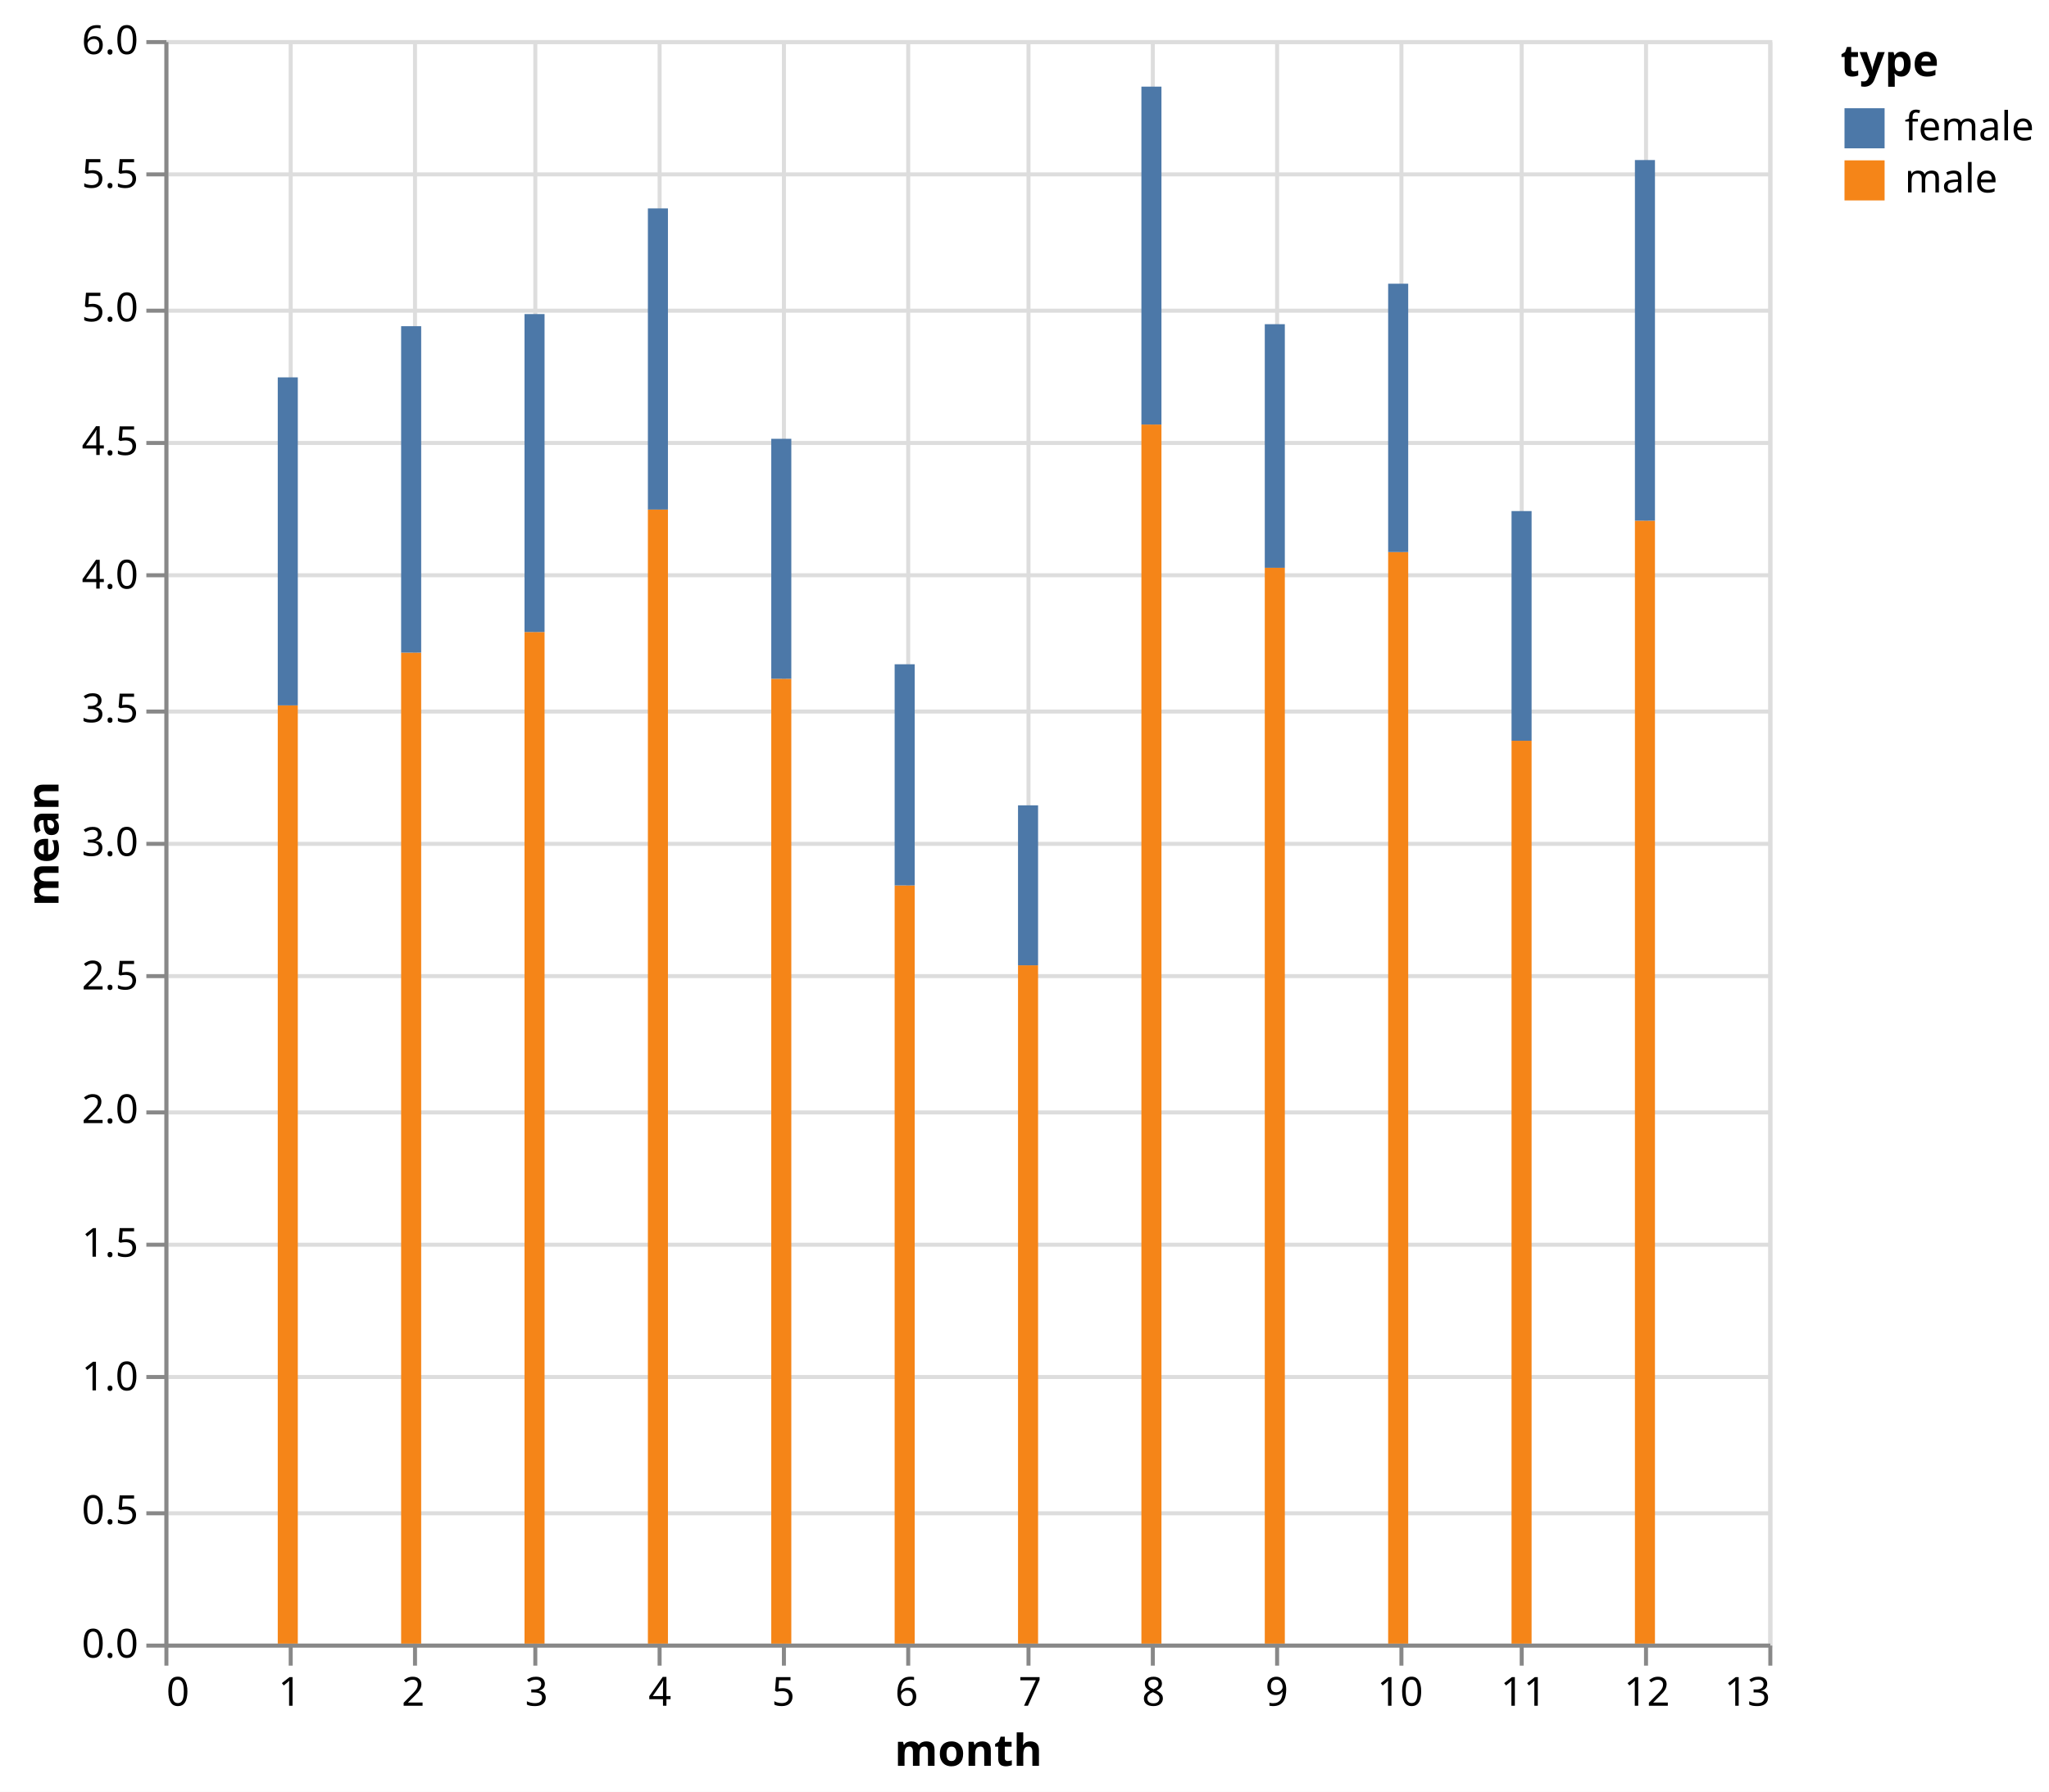
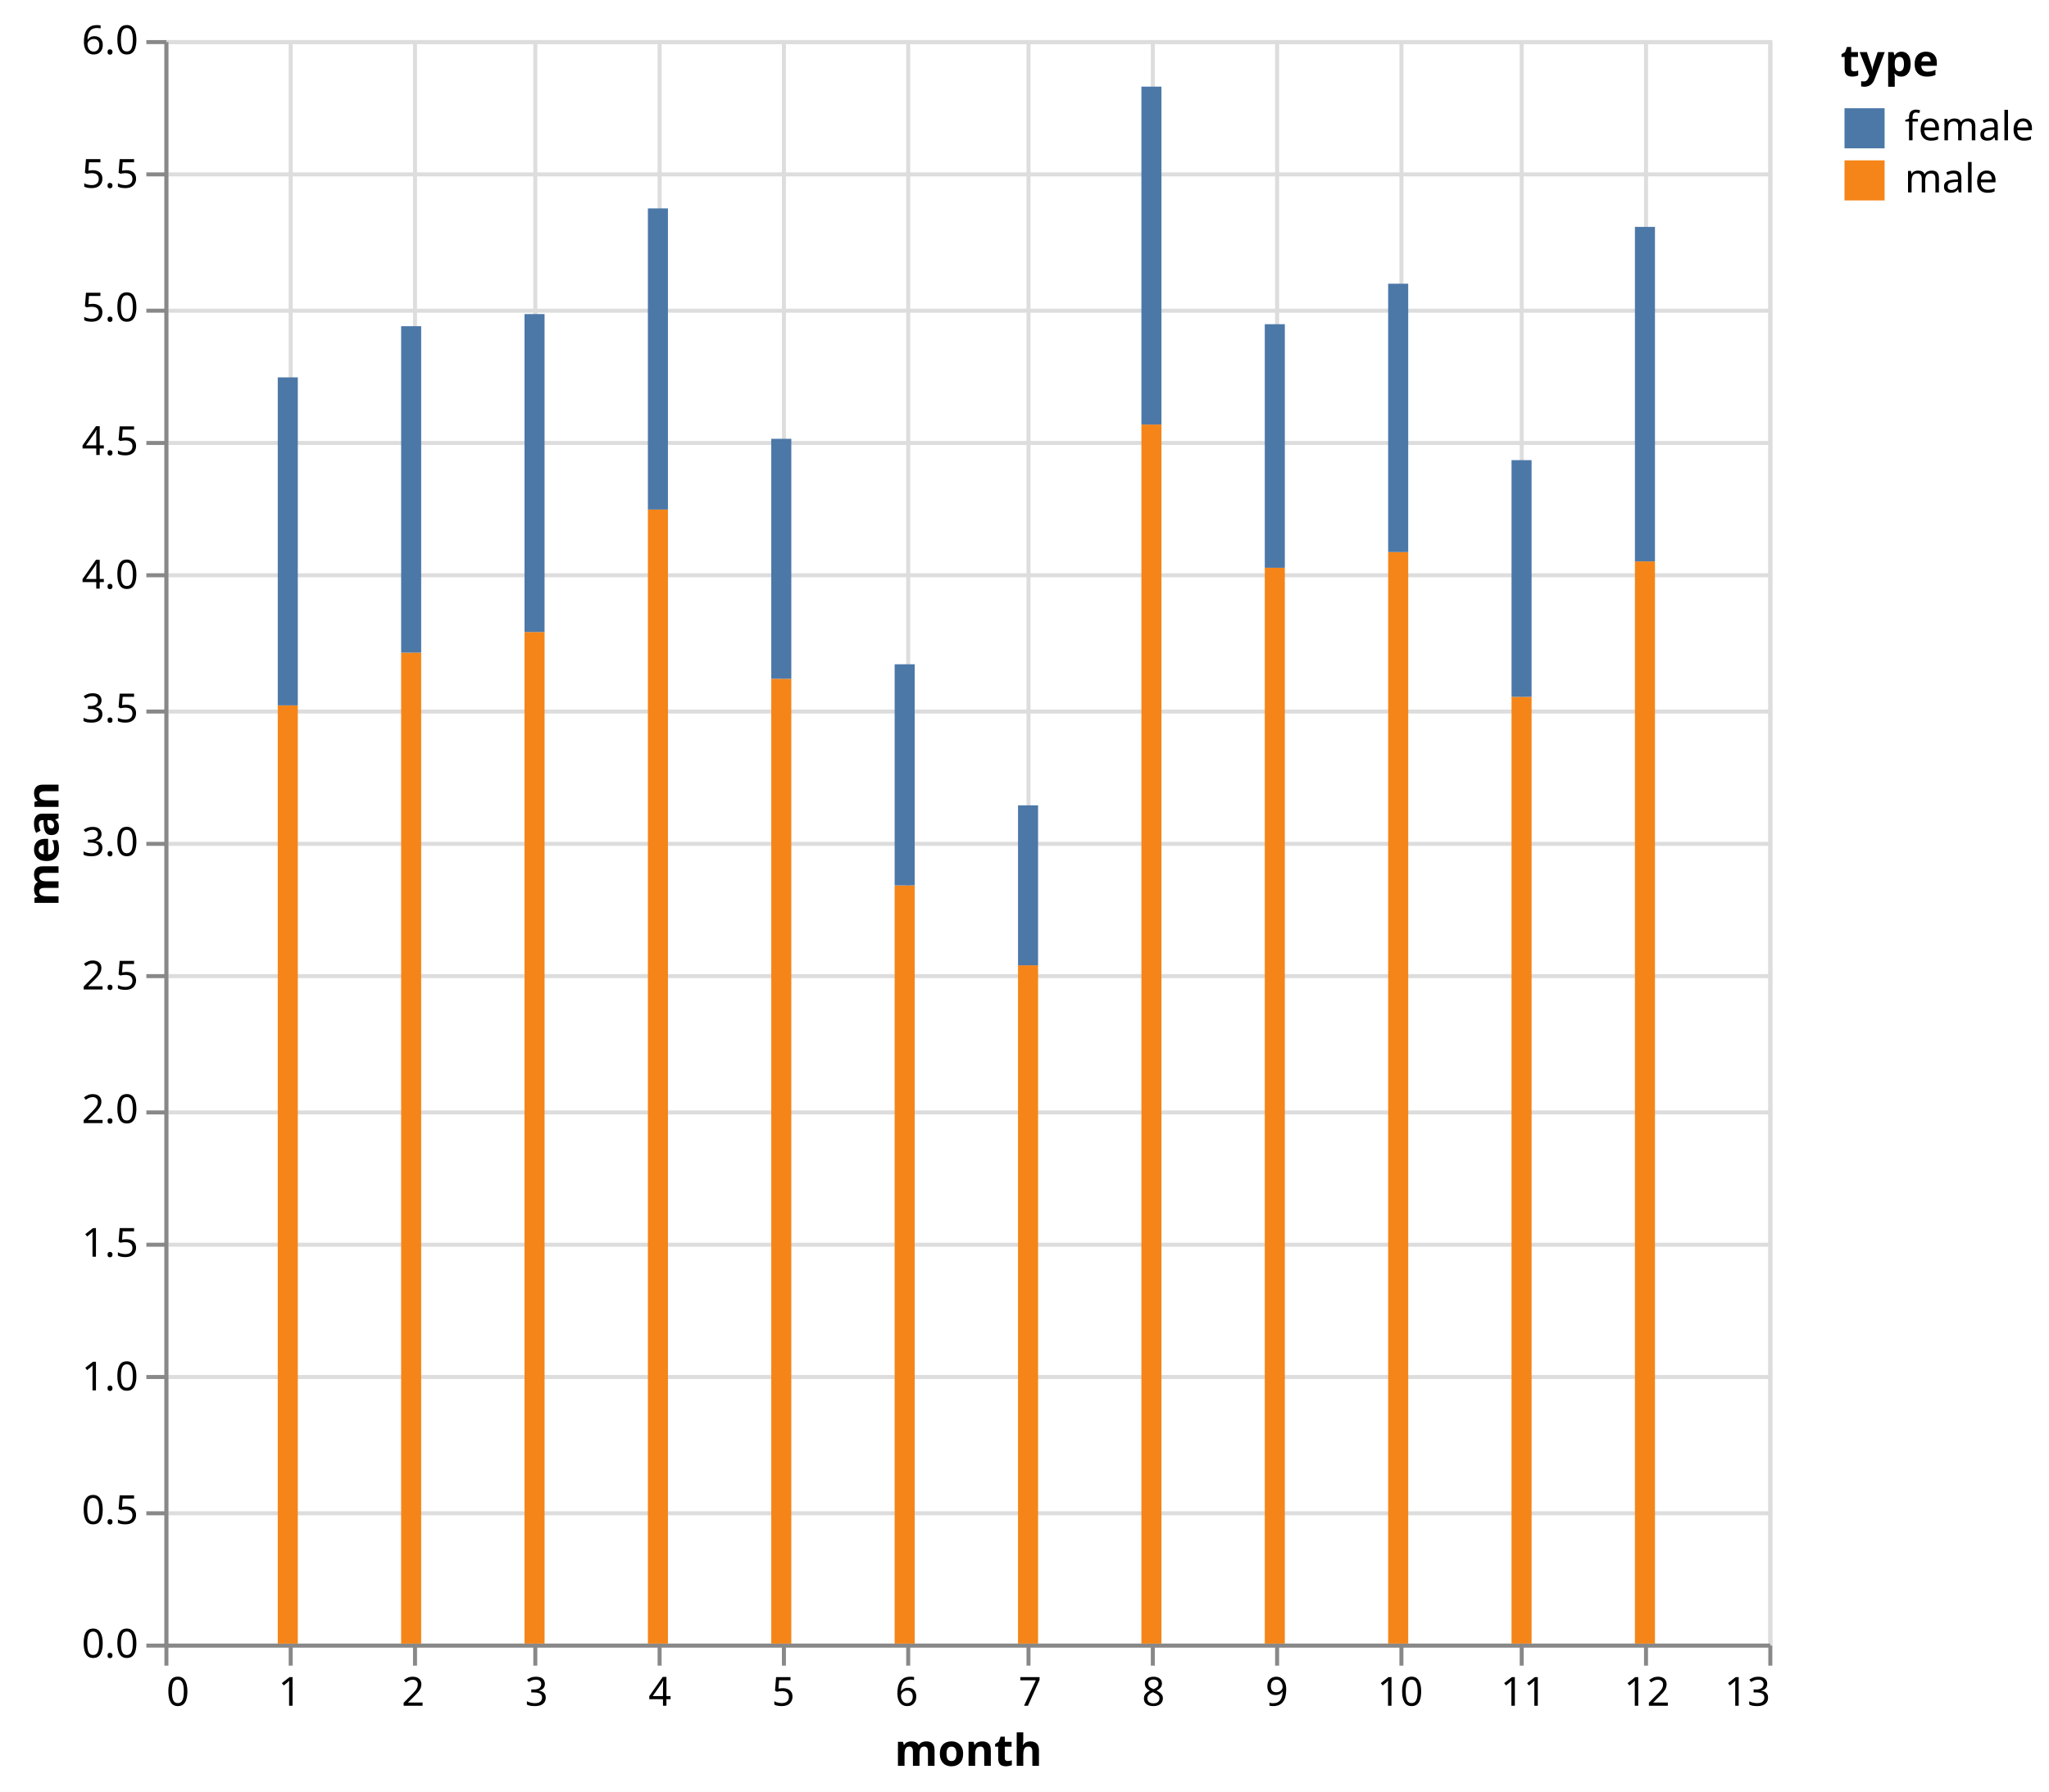
<svg xmlns="http://www.w3.org/2000/svg" version="1.1" class="marks" width="511" height="447" viewBox="0 0 511 447">
  <rect width="511" height="447" fill="white" />
  <g fill="none" stroke-miterlimit="10" transform="translate(41,10)">
    <g class="mark-group role-frame root" role="graphics-object" aria-roledescription="group mark container">
      <g transform="translate(0,0)">
        <path class="background" aria-hidden="true" d="M0.5,0.5h400v400h-400Z" stroke="#ddd" />
        <g>
          <g class="mark-group role-axis" aria-hidden="true">
            <g transform="translate(0.5,400.5)">
              <path class="background" aria-hidden="true" d="M0,0h0v0h0Z" pointer-events="none" />
              <g>
                <g class="mark-rule role-axis-grid" pointer-events="none">
                  <line transform="translate(0,-400)" x2="0" y2="400" stroke="#ddd" stroke-width="1" opacity="1" />
                  <line transform="translate(31,-400)" x2="0" y2="400" stroke="#ddd" stroke-width="1" opacity="1" />
                  <line transform="translate(62,-400)" x2="0" y2="400" stroke="#ddd" stroke-width="1" opacity="1" />
                  <line transform="translate(92,-400)" x2="0" y2="400" stroke="#ddd" stroke-width="1" opacity="1" />
                  <line transform="translate(123,-400)" x2="0" y2="400" stroke="#ddd" stroke-width="1" opacity="1" />
                  <line transform="translate(154,-400)" x2="0" y2="400" stroke="#ddd" stroke-width="1" opacity="1" />
                  <line transform="translate(185,-400)" x2="0" y2="400" stroke="#ddd" stroke-width="1" opacity="1" />
                  <line transform="translate(215,-400)" x2="0" y2="400" stroke="#ddd" stroke-width="1" opacity="1" />
                  <line transform="translate(246,-400)" x2="0" y2="400" stroke="#ddd" stroke-width="1" opacity="1" />
                  <line transform="translate(277,-400)" x2="0" y2="400" stroke="#ddd" stroke-width="1" opacity="1" />
                  <line transform="translate(308,-400)" x2="0" y2="400" stroke="#ddd" stroke-width="1" opacity="1" />
                  <line transform="translate(338,-400)" x2="0" y2="400" stroke="#ddd" stroke-width="1" opacity="1" />
                  <line transform="translate(369,-400)" x2="0" y2="400" stroke="#ddd" stroke-width="1" opacity="1" />
                  <line transform="translate(400,-400)" x2="0" y2="400" stroke="#ddd" stroke-width="1" opacity="1" />
                </g>
              </g>
              <path class="foreground" aria-hidden="true" d="" pointer-events="none" display="none" />
            </g>
          </g>
          <g class="mark-group role-axis" aria-hidden="true">
            <g transform="translate(0.5,0.5)">
              <path class="background" aria-hidden="true" d="M0,0h0v0h0Z" pointer-events="none" />
              <g>
                <g class="mark-rule role-axis-grid" pointer-events="none">
                  <line transform="translate(0,400)" x2="400" y2="0" stroke="#ddd" stroke-width="1" opacity="1" />
                  <line transform="translate(0,367)" x2="400" y2="0" stroke="#ddd" stroke-width="1" opacity="1" />
                  <line transform="translate(0,333)" x2="400" y2="0" stroke="#ddd" stroke-width="1" opacity="1" />
                  <line transform="translate(0,300)" x2="400" y2="0" stroke="#ddd" stroke-width="1" opacity="1" />
                  <line transform="translate(0,267)" x2="400" y2="0" stroke="#ddd" stroke-width="1" opacity="1" />
                  <line transform="translate(0,233)" x2="400" y2="0" stroke="#ddd" stroke-width="1" opacity="1" />
                  <line transform="translate(0,200)" x2="400" y2="0" stroke="#ddd" stroke-width="1" opacity="1" />
                  <line transform="translate(0,167)" x2="400" y2="0" stroke="#ddd" stroke-width="1" opacity="1" />
                  <line transform="translate(0,133)" x2="400" y2="0" stroke="#ddd" stroke-width="1" opacity="1" />
                  <line transform="translate(0,100)" x2="400" y2="0" stroke="#ddd" stroke-width="1" opacity="1" />
                  <line transform="translate(0,67)" x2="400" y2="0" stroke="#ddd" stroke-width="1" opacity="1" />
                  <line transform="translate(0,33)" x2="400" y2="0" stroke="#ddd" stroke-width="1" opacity="1" />
                  <line transform="translate(0,0)" x2="400" y2="0" stroke="#ddd" stroke-width="1" opacity="1" />
                </g>
              </g>
              <path class="foreground" aria-hidden="true" d="" pointer-events="none" display="none" />
            </g>
          </g>
          <g class="mark-group role-axis" role="graphics-symbol" aria-roledescription="axis" aria-label="X-axis titled 'month' for a linear scale with values from 0 to 13">
            <g transform="translate(0.5,400.5)">
              <path class="background" aria-hidden="true" d="M0,0h0v0h0Z" pointer-events="none" />
              <g>
                <g class="mark-rule role-axis-tick" pointer-events="none">
                  <line transform="translate(0,0)" x2="0" y2="5" stroke="#888" stroke-width="1" opacity="1" />
                  <line transform="translate(31,0)" x2="0" y2="5" stroke="#888" stroke-width="1" opacity="1" />
                  <line transform="translate(62,0)" x2="0" y2="5" stroke="#888" stroke-width="1" opacity="1" />
                  <line transform="translate(92,0)" x2="0" y2="5" stroke="#888" stroke-width="1" opacity="1" />
                  <line transform="translate(123,0)" x2="0" y2="5" stroke="#888" stroke-width="1" opacity="1" />
                  <line transform="translate(154,0)" x2="0" y2="5" stroke="#888" stroke-width="1" opacity="1" />
                  <line transform="translate(185,0)" x2="0" y2="5" stroke="#888" stroke-width="1" opacity="1" />
                  <line transform="translate(215,0)" x2="0" y2="5" stroke="#888" stroke-width="1" opacity="1" />
                  <line transform="translate(246,0)" x2="0" y2="5" stroke="#888" stroke-width="1" opacity="1" />
                  <line transform="translate(277,0)" x2="0" y2="5" stroke="#888" stroke-width="1" opacity="1" />
                  <line transform="translate(308,0)" x2="0" y2="5" stroke="#888" stroke-width="1" opacity="1" />
                  <line transform="translate(338,0)" x2="0" y2="5" stroke="#888" stroke-width="1" opacity="1" />
                  <line transform="translate(369,0)" x2="0" y2="5" stroke="#888" stroke-width="1" opacity="1" />
                  <line transform="translate(400,0)" x2="0" y2="5" stroke="#888" stroke-width="1" opacity="1" />
                </g>
                <g class="mark-text role-axis-label" pointer-events="none">
                  <text text-anchor="start" transform="translate(0,15)" font-family="sans-serif" font-size="10px" fill="#000" opacity="1">0</text>
                  <text text-anchor="middle" transform="translate(30.76923,15)" font-family="sans-serif" font-size="10px" fill="#000" opacity="1">1</text>
                  <text text-anchor="middle" transform="translate(61.53846,15)" font-family="sans-serif" font-size="10px" fill="#000" opacity="1">2</text>
                  <text text-anchor="middle" transform="translate(92.30769,15)" font-family="sans-serif" font-size="10px" fill="#000" opacity="1">3</text>
                  <text text-anchor="middle" transform="translate(123.0769,15)" font-family="sans-serif" font-size="10px" fill="#000" opacity="1">4</text>
                  <text text-anchor="middle" transform="translate(153.8462,15)" font-family="sans-serif" font-size="10px" fill="#000" opacity="1">5</text>
                  <text text-anchor="middle" transform="translate(184.6154,15)" font-family="sans-serif" font-size="10px" fill="#000" opacity="1">6</text>
                  <text text-anchor="middle" transform="translate(215.3846,15)" font-family="sans-serif" font-size="10px" fill="#000" opacity="1">7</text>
                  <text text-anchor="middle" transform="translate(246.1538,15)" font-family="sans-serif" font-size="10px" fill="#000" opacity="1">8</text>
                  <text text-anchor="middle" transform="translate(276.9231,15)" font-family="sans-serif" font-size="10px" fill="#000" opacity="1">9</text>
                  <text text-anchor="middle" transform="translate(307.6923,15)" font-family="sans-serif" font-size="10px" fill="#000" opacity="1">10</text>
                  <text text-anchor="middle" transform="translate(338.4615,15)" font-family="sans-serif" font-size="10px" fill="#000" opacity="1">11</text>
                  <text text-anchor="middle" transform="translate(369.2308,15)" font-family="sans-serif" font-size="10px" fill="#000" opacity="1">12</text>
                  <text text-anchor="end" transform="translate(400,15)" font-family="sans-serif" font-size="10px" fill="#000" opacity="1">13</text>
                </g>
                <g class="mark-rule role-axis-domain" pointer-events="none">
                  <line transform="translate(0,0)" x2="400" y2="0" stroke="#888" stroke-width="1" opacity="1" />
                </g>
                <g class="mark-text role-axis-title" pointer-events="none">
                  <text text-anchor="middle" transform="translate(200,30)" font-family="sans-serif" font-size="11px" font-weight="bold" fill="#000" opacity="1">month</text>
                </g>
              </g>
              <path class="foreground" aria-hidden="true" d="" pointer-events="none" display="none" />
            </g>
          </g>
          <g class="mark-group role-axis" role="graphics-symbol" aria-roledescription="axis" aria-label="Y-axis titled 'mean' for a linear scale with values from 0 to 6">
            <g transform="translate(0.5,0.5)">
              <path class="background" aria-hidden="true" d="M0,0h0v0h0Z" pointer-events="none" />
              <g>
                <g class="mark-rule role-axis-tick" pointer-events="none">
                  <line transform="translate(0,400)" x2="-5" y2="0" stroke="#888" stroke-width="1" opacity="1" />
                  <line transform="translate(0,367)" x2="-5" y2="0" stroke="#888" stroke-width="1" opacity="1" />
                  <line transform="translate(0,333)" x2="-5" y2="0" stroke="#888" stroke-width="1" opacity="1" />
                  <line transform="translate(0,300)" x2="-5" y2="0" stroke="#888" stroke-width="1" opacity="1" />
                  <line transform="translate(0,267)" x2="-5" y2="0" stroke="#888" stroke-width="1" opacity="1" />
                  <line transform="translate(0,233)" x2="-5" y2="0" stroke="#888" stroke-width="1" opacity="1" />
                  <line transform="translate(0,200)" x2="-5" y2="0" stroke="#888" stroke-width="1" opacity="1" />
                  <line transform="translate(0,167)" x2="-5" y2="0" stroke="#888" stroke-width="1" opacity="1" />
                  <line transform="translate(0,133)" x2="-5" y2="0" stroke="#888" stroke-width="1" opacity="1" />
                  <line transform="translate(0,100)" x2="-5" y2="0" stroke="#888" stroke-width="1" opacity="1" />
                  <line transform="translate(0,67)" x2="-5" y2="0" stroke="#888" stroke-width="1" opacity="1" />
                  <line transform="translate(0,33)" x2="-5" y2="0" stroke="#888" stroke-width="1" opacity="1" />
                  <line transform="translate(0,0)" x2="-5" y2="0" stroke="#888" stroke-width="1" opacity="1" />
                </g>
                <g class="mark-text role-axis-label" pointer-events="none">
                  <text text-anchor="end" transform="translate(-7,403)" font-family="sans-serif" font-size="10px" fill="#000" opacity="1">0.0</text>
                  <text text-anchor="end" transform="translate(-7,369.6667)" font-family="sans-serif" font-size="10px" fill="#000" opacity="1">0.5</text>
                  <text text-anchor="end" transform="translate(-7,336.3333)" font-family="sans-serif" font-size="10px" fill="#000" opacity="1">1.0</text>
                  <text text-anchor="end" transform="translate(-7,303)" font-family="sans-serif" font-size="10px" fill="#000" opacity="1">1.5</text>
                  <text text-anchor="end" transform="translate(-7,269.6667)" font-family="sans-serif" font-size="10px" fill="#000" opacity="1">2.0</text>
                  <text text-anchor="end" transform="translate(-7,236.3333)" font-family="sans-serif" font-size="10px" fill="#000" opacity="1">2.5</text>
                  <text text-anchor="end" transform="translate(-7,203)" font-family="sans-serif" font-size="10px" fill="#000" opacity="1">3.0</text>
                  <text text-anchor="end" transform="translate(-7,169.6667)" font-family="sans-serif" font-size="10px" fill="#000" opacity="1">3.5</text>
                  <text text-anchor="end" transform="translate(-7,136.3333)" font-family="sans-serif" font-size="10px" fill="#000" opacity="1">4.0</text>
                  <text text-anchor="end" transform="translate(-7,103)" font-family="sans-serif" font-size="10px" fill="#000" opacity="1">4.5</text>
                  <text text-anchor="end" transform="translate(-7,69.66667)" font-family="sans-serif" font-size="10px" fill="#000" opacity="1">5.0</text>
                  <text text-anchor="end" transform="translate(-7,36.33333)" font-family="sans-serif" font-size="10px" fill="#000" opacity="1">5.5</text>
                  <text text-anchor="end" transform="translate(-7,3)" font-family="sans-serif" font-size="10px" fill="#000" opacity="1">6.0</text>
                </g>
                <g class="mark-rule role-axis-domain" pointer-events="none">
                  <line transform="translate(0,400)" x2="0" y2="-400" stroke="#888" stroke-width="1" opacity="1" />
                </g>
                <g class="mark-text role-axis-title" pointer-events="none">
                  <text text-anchor="middle" transform="translate(-24.90137,200) rotate(-90) translate(0,-2)" font-family="sans-serif" font-size="11px" font-weight="bold" fill="#000" opacity="1">mean</text>
                </g>
              </g>
              <path class="foreground" aria-hidden="true" d="" pointer-events="none" display="none" />
            </g>
          </g>
          <g class="mark-rect role-mark marks" role="graphics-object" aria-roledescription="rect mark container">
            <path aria-label="month: 1; mean: 3.5105973025; type: male" role="graphics-symbol" aria-roledescription="bar" d="M28.269,165.96h5v234.04h-5Z" fill="#f58518" />
            <path aria-label="month: 2; mean: 3.70802919708; type: male" role="graphics-symbol" aria-roledescription="bar" d="M59.038,152.798h5v247.202h-5Z" fill="#f58518" />
            <path aria-label="month: 3; mean: 3.78514588859; type: male" role="graphics-symbol" aria-roledescription="bar" d="M89.808,147.657h5v252.343h-5Z" fill="#f58518" />
            <path aria-label="month: 4; mean: 4.24335378323; type: male" role="graphics-symbol" aria-roledescription="bar" d="M120.577,117.11h5v282.89h-5Z" fill="#f58518" />
            <path aria-label="month: 5; mean: 3.6102117061; type: male" role="graphics-symbol" aria-roledescription="bar" d="M151.346,159.319h5v240.681h-5Z" fill="#f58518" />
            <path aria-label="month: 6; mean: 2.83692722372; type: male" role="graphics-symbol" aria-roledescription="bar" d="M182.115,210.872h5v189.128h-5Z" fill="#f58518" />
            <path aria-label="month: 7; mean: 2.53800475059; type: male" role="graphics-symbol" aria-roledescription="bar" d="M212.885,230.8h5v169.2h-5Z" fill="#f58518" />
            <path aria-label="month: 8; mean: 4.56147540984; type: male" role="graphics-symbol" aria-roledescription="bar" d="M243.654,95.902h5v304.098h-5Z" fill="#f58518" />
            <path aria-label="month: 9; mean: 4.0255033557; type: male" role="graphics-symbol" aria-roledescription="bar" d="M274.423,131.633h5v268.367h-5Z" fill="#f58518" />
            <path aria-label="month: 10; mean: 4.08425414365; type: male" role="graphics-symbol" aria-roledescription="bar" d="M305.192,127.716h5v272.284h-5Z" fill="#f58518" />
-             <path aria-label="month: 11; mean: 3.37821782178; type: male" role="graphics-symbol" aria-roledescription="bar" d="M335.962,174.785h5v225.215h-5Z" fill="#f58518" />
-             <path aria-label="month: 12; mean: 4.20170454545; type: male" role="graphics-symbol" aria-roledescription="bar" d="M366.731,119.886h5v280.114h-5Z" fill="#f58518" />
+             <path aria-label="month: 11; mean: 3.54256670902; type: male" role="graphics-symbol" aria-roledescription="bar" d="M335.962,163.829h5v236.171h-5Z" fill="#f58518" />
+             <path aria-label="month: 12; mean: 4.04929577465; type: male" role="graphics-symbol" aria-roledescription="bar" d="M366.731,130.047h5v269.953h-5Z" fill="#f58518" />
            <path aria-label="month: 1; mean: 1.22736030829; type: female" role="graphics-symbol" aria-roledescription="bar" d="M28.269,84.136h5v81.824h-5Z" fill="#4c78a8" />
            <path aria-label="month: 2; mean: 1.22141119221; type: female" role="graphics-symbol" aria-roledescription="bar" d="M59.038,71.371h5v81.427h-5Z" fill="#4c78a8" />
            <path aria-label="month: 3; mean: 1.18965517241; type: female" role="graphics-symbol" aria-roledescription="bar" d="M89.808,68.347h5v79.31h-5Z" fill="#4c78a8" />
            <path aria-label="month: 4; mean: 1.12678936605; type: female" role="graphics-symbol" aria-roledescription="bar" d="M120.577,41.99h5v75.119h-5Z" fill="#4c78a8" />
            <path aria-label="month: 5; mean: 0.897882938979; type: female" role="graphics-symbol" aria-roledescription="bar" d="M151.346,99.46h5v59.859h-5Z" fill="#4c78a8" />
            <path aria-label="month: 6; mean: 0.827493261456; type: female" role="graphics-symbol" aria-roledescription="bar" d="M182.115,155.705h5v55.166h-5Z" fill="#4c78a8" />
            <path aria-label="month: 7; mean: 0.598574821853; type: female" role="graphics-symbol" aria-roledescription="bar" d="M212.885,190.895h5v39.905h-5Z" fill="#4c78a8" />
            <path aria-label="month: 8; mean: 1.2643442623; type: female" role="graphics-symbol" aria-roledescription="bar" d="M243.654,11.612h5v84.29h-5Z" fill="#4c78a8" />
            <path aria-label="month: 9; mean: 0.911409395973; type: female" role="graphics-symbol" aria-roledescription="bar" d="M274.423,70.872h5v60.761h-5Z" fill="#4c78a8" />
            <path aria-label="month: 10; mean: 1.00414364641; type: female" role="graphics-symbol" aria-roledescription="bar" d="M305.192,60.773h5v66.943h-5Z" fill="#4c78a8" />
-             <path aria-label="month: 11; mean: 0.859405940594; type: female" role="graphics-symbol" aria-roledescription="bar" d="M335.962,117.492h5v57.294h-5Z" fill="#4c78a8" />
-             <path aria-label="month: 12; mean: 1.34943181818; type: female" role="graphics-symbol" aria-roledescription="bar" d="M366.731,29.924h5v89.962h-5Z" fill="#4c78a8" />
+             <path aria-label="month: 11; mean: 0.885641677255; type: female" role="graphics-symbol" aria-roledescription="bar" d="M335.962,104.786h5v59.043h-5Z" fill="#4c78a8" />
+             <path aria-label="month: 12; mean: 1.25176056338; type: female" role="graphics-symbol" aria-roledescription="bar" d="M366.731,46.596h5v83.451h-5Z" fill="#4c78a8" />
          </g>
          <g class="mark-group role-legend" role="graphics-symbol" aria-roledescription="legend" aria-label="Symbol legend titled 'type' for fill color with 2 values: female, male">
            <g transform="translate(418,0)">
              <path class="background" aria-hidden="true" d="M0,0h47v40h-47Z" pointer-events="none" />
              <g>
                <g class="mark-group role-legend-entry">
                  <g transform="translate(0,16)">
                    <path class="background" aria-hidden="true" d="M0,0h0v0h0Z" pointer-events="none" />
                    <g>
                      <g class="mark-group role-scope" role="graphics-object" aria-roledescription="group mark container">
                        <g transform="translate(0,0)">
                          <path class="background" aria-hidden="true" d="M0,0h46.015v11h-46.015Z" pointer-events="none" opacity="1" />
                          <g>
                            <g class="mark-symbol role-legend-symbol" pointer-events="none">
                              <path transform="translate(6,6)" d="M-5,-5h10v10h-10Z" fill="#4c78a8" stroke-width="1.5" opacity="1" />
                            </g>
                            <g class="mark-text role-legend-label" pointer-events="none">
                              <text text-anchor="start" transform="translate(16,9)" font-family="sans-serif" font-size="10px" fill="#000" opacity="1">female</text>
                            </g>
                          </g>
                          <path class="foreground" aria-hidden="true" d="" pointer-events="none" display="none" />
                        </g>
                        <g transform="translate(0,13)">
                          <path class="background" aria-hidden="true" d="M0,0h46.015v11h-46.015Z" pointer-events="none" opacity="1" />
                          <g>
                            <g class="mark-symbol role-legend-symbol" pointer-events="none">
                              <path transform="translate(6,6)" d="M-5,-5h10v10h-10Z" fill="#f58518" stroke-width="1.5" opacity="1" />
                            </g>
                            <g class="mark-text role-legend-label" pointer-events="none">
                              <text text-anchor="start" transform="translate(16,9)" font-family="sans-serif" font-size="10px" fill="#000" opacity="1">male</text>
                            </g>
                          </g>
                          <path class="foreground" aria-hidden="true" d="" pointer-events="none" display="none" />
                        </g>
                      </g>
                    </g>
                    <path class="foreground" aria-hidden="true" d="" pointer-events="none" display="none" />
                  </g>
                </g>
                <g class="mark-text role-legend-title" pointer-events="none">
                  <text text-anchor="start" transform="translate(0,9)" font-family="sans-serif" font-size="11px" font-weight="bold" fill="#000" opacity="1">type</text>
                </g>
              </g>
              <path class="foreground" aria-hidden="true" d="" pointer-events="none" display="none" />
            </g>
          </g>
        </g>
        <path class="foreground" aria-hidden="true" d="" display="none" />
      </g>
    </g>
  </g>
</svg>
